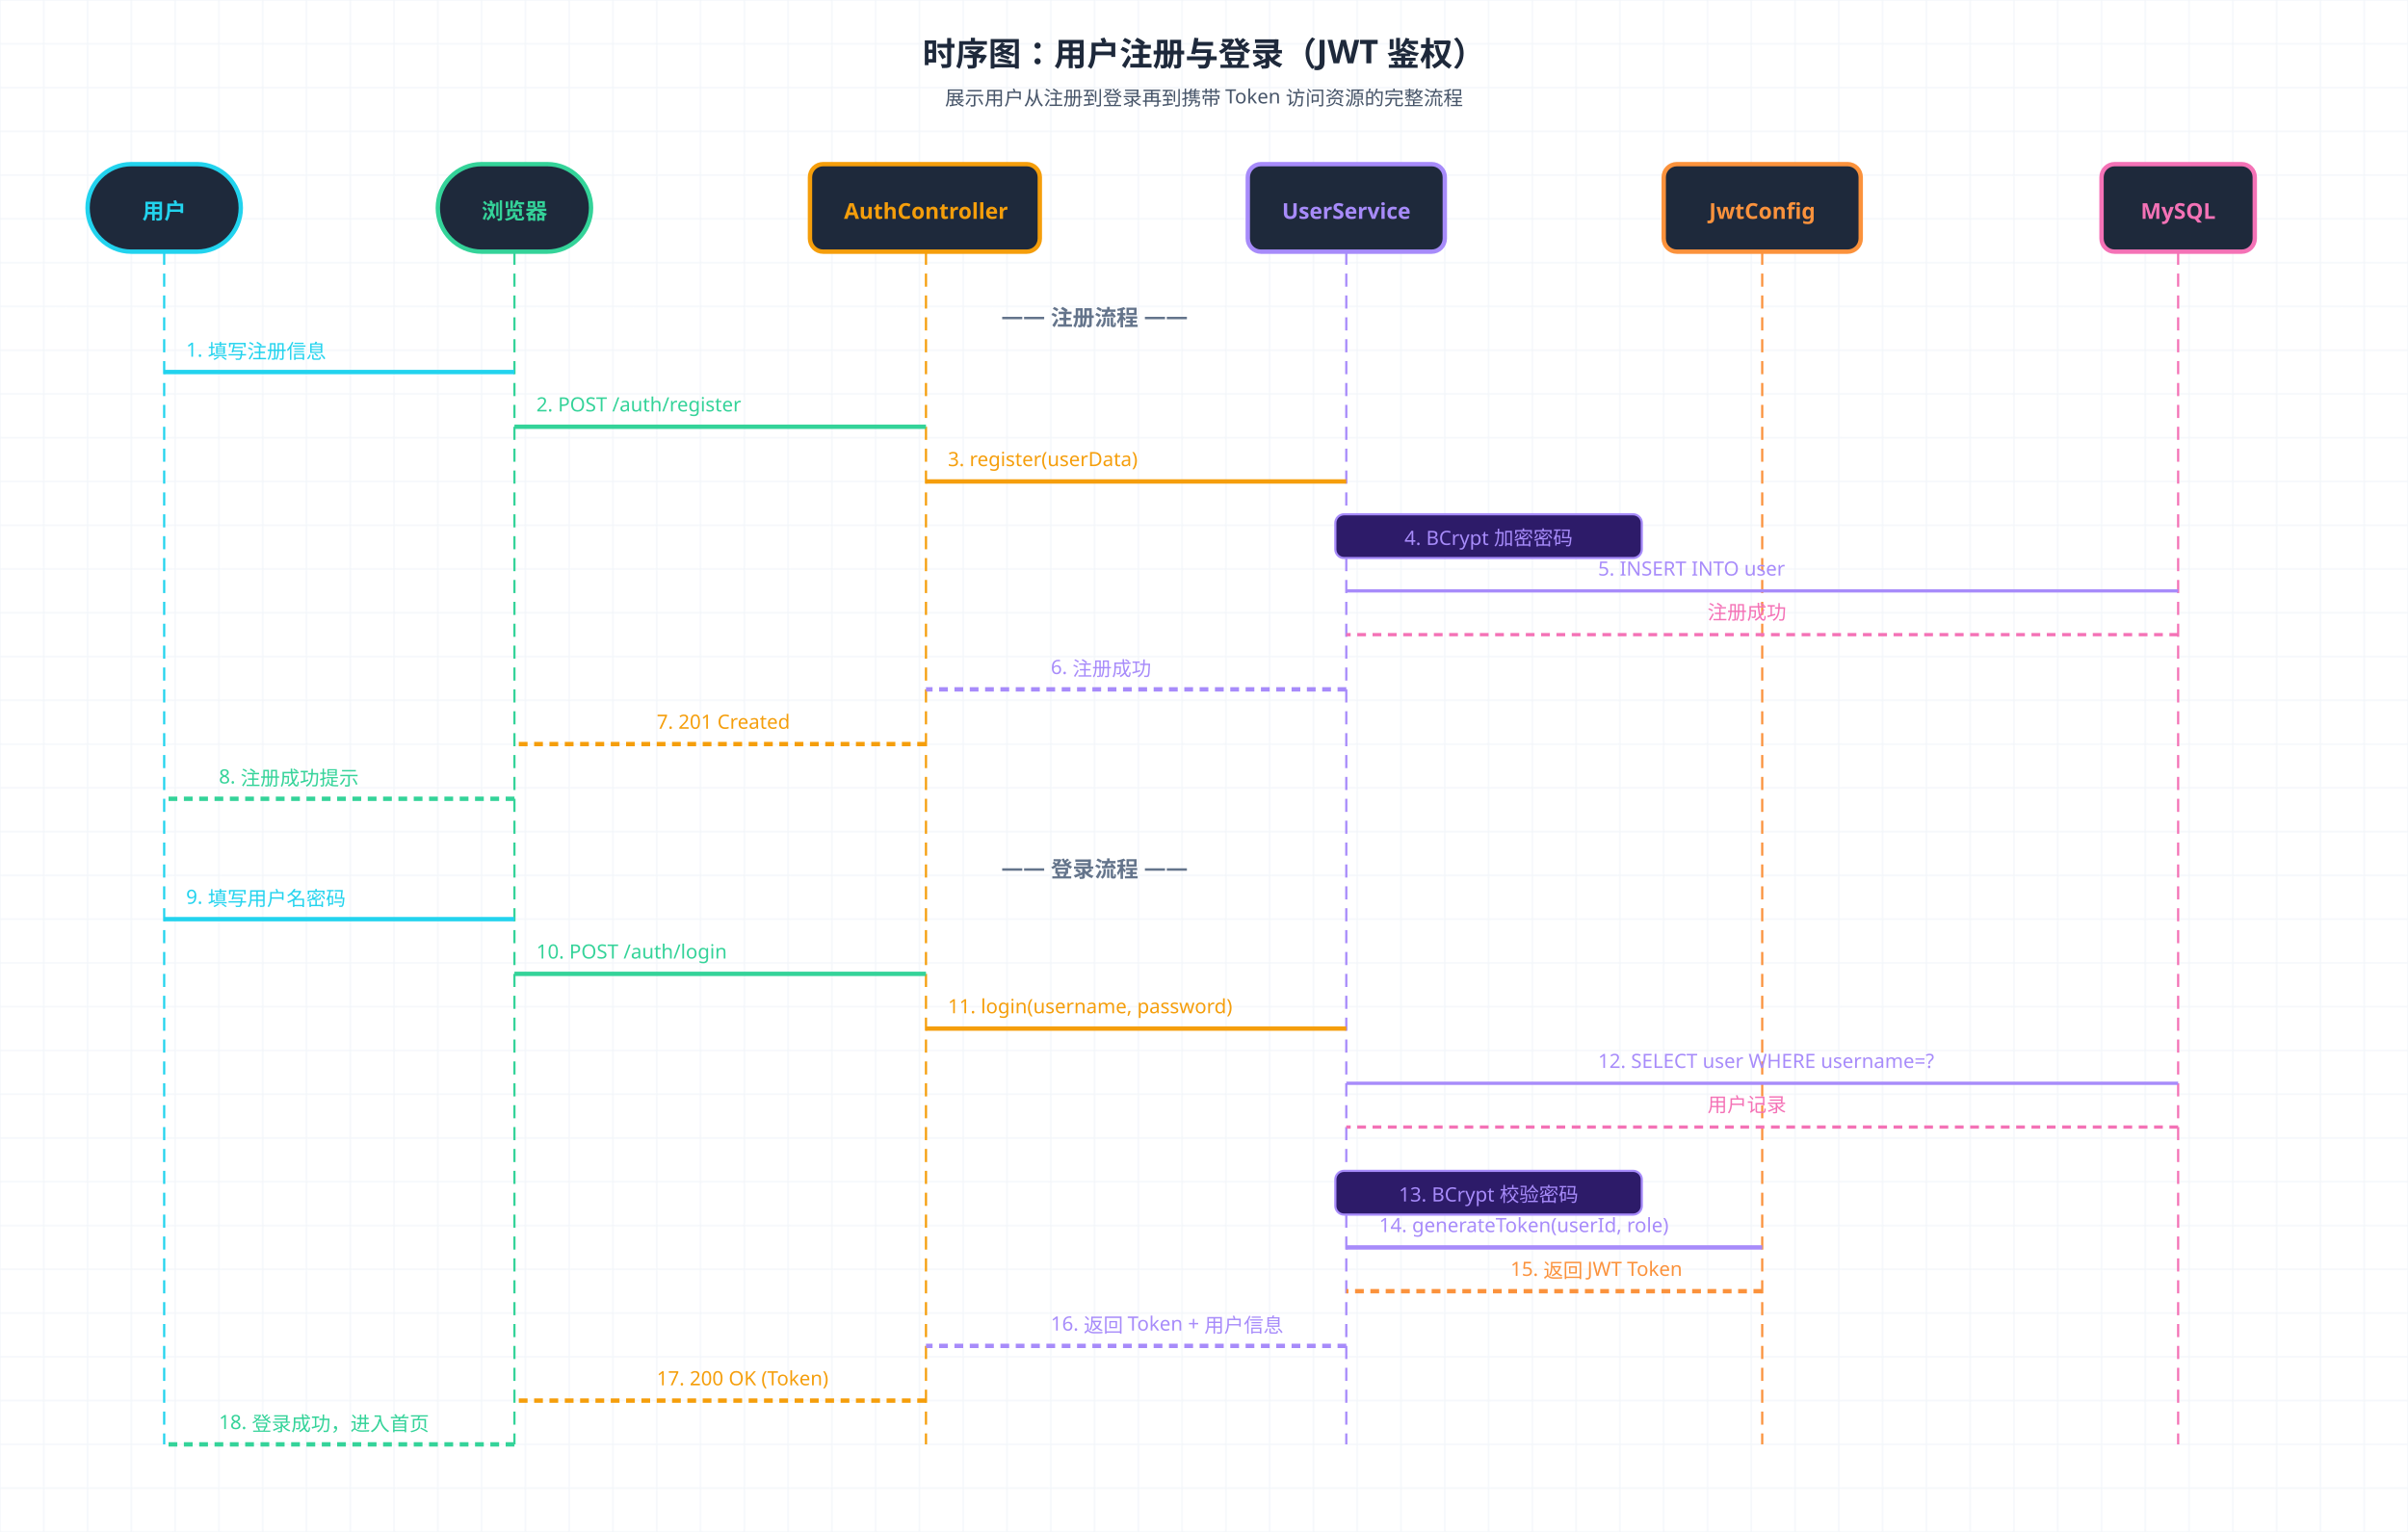
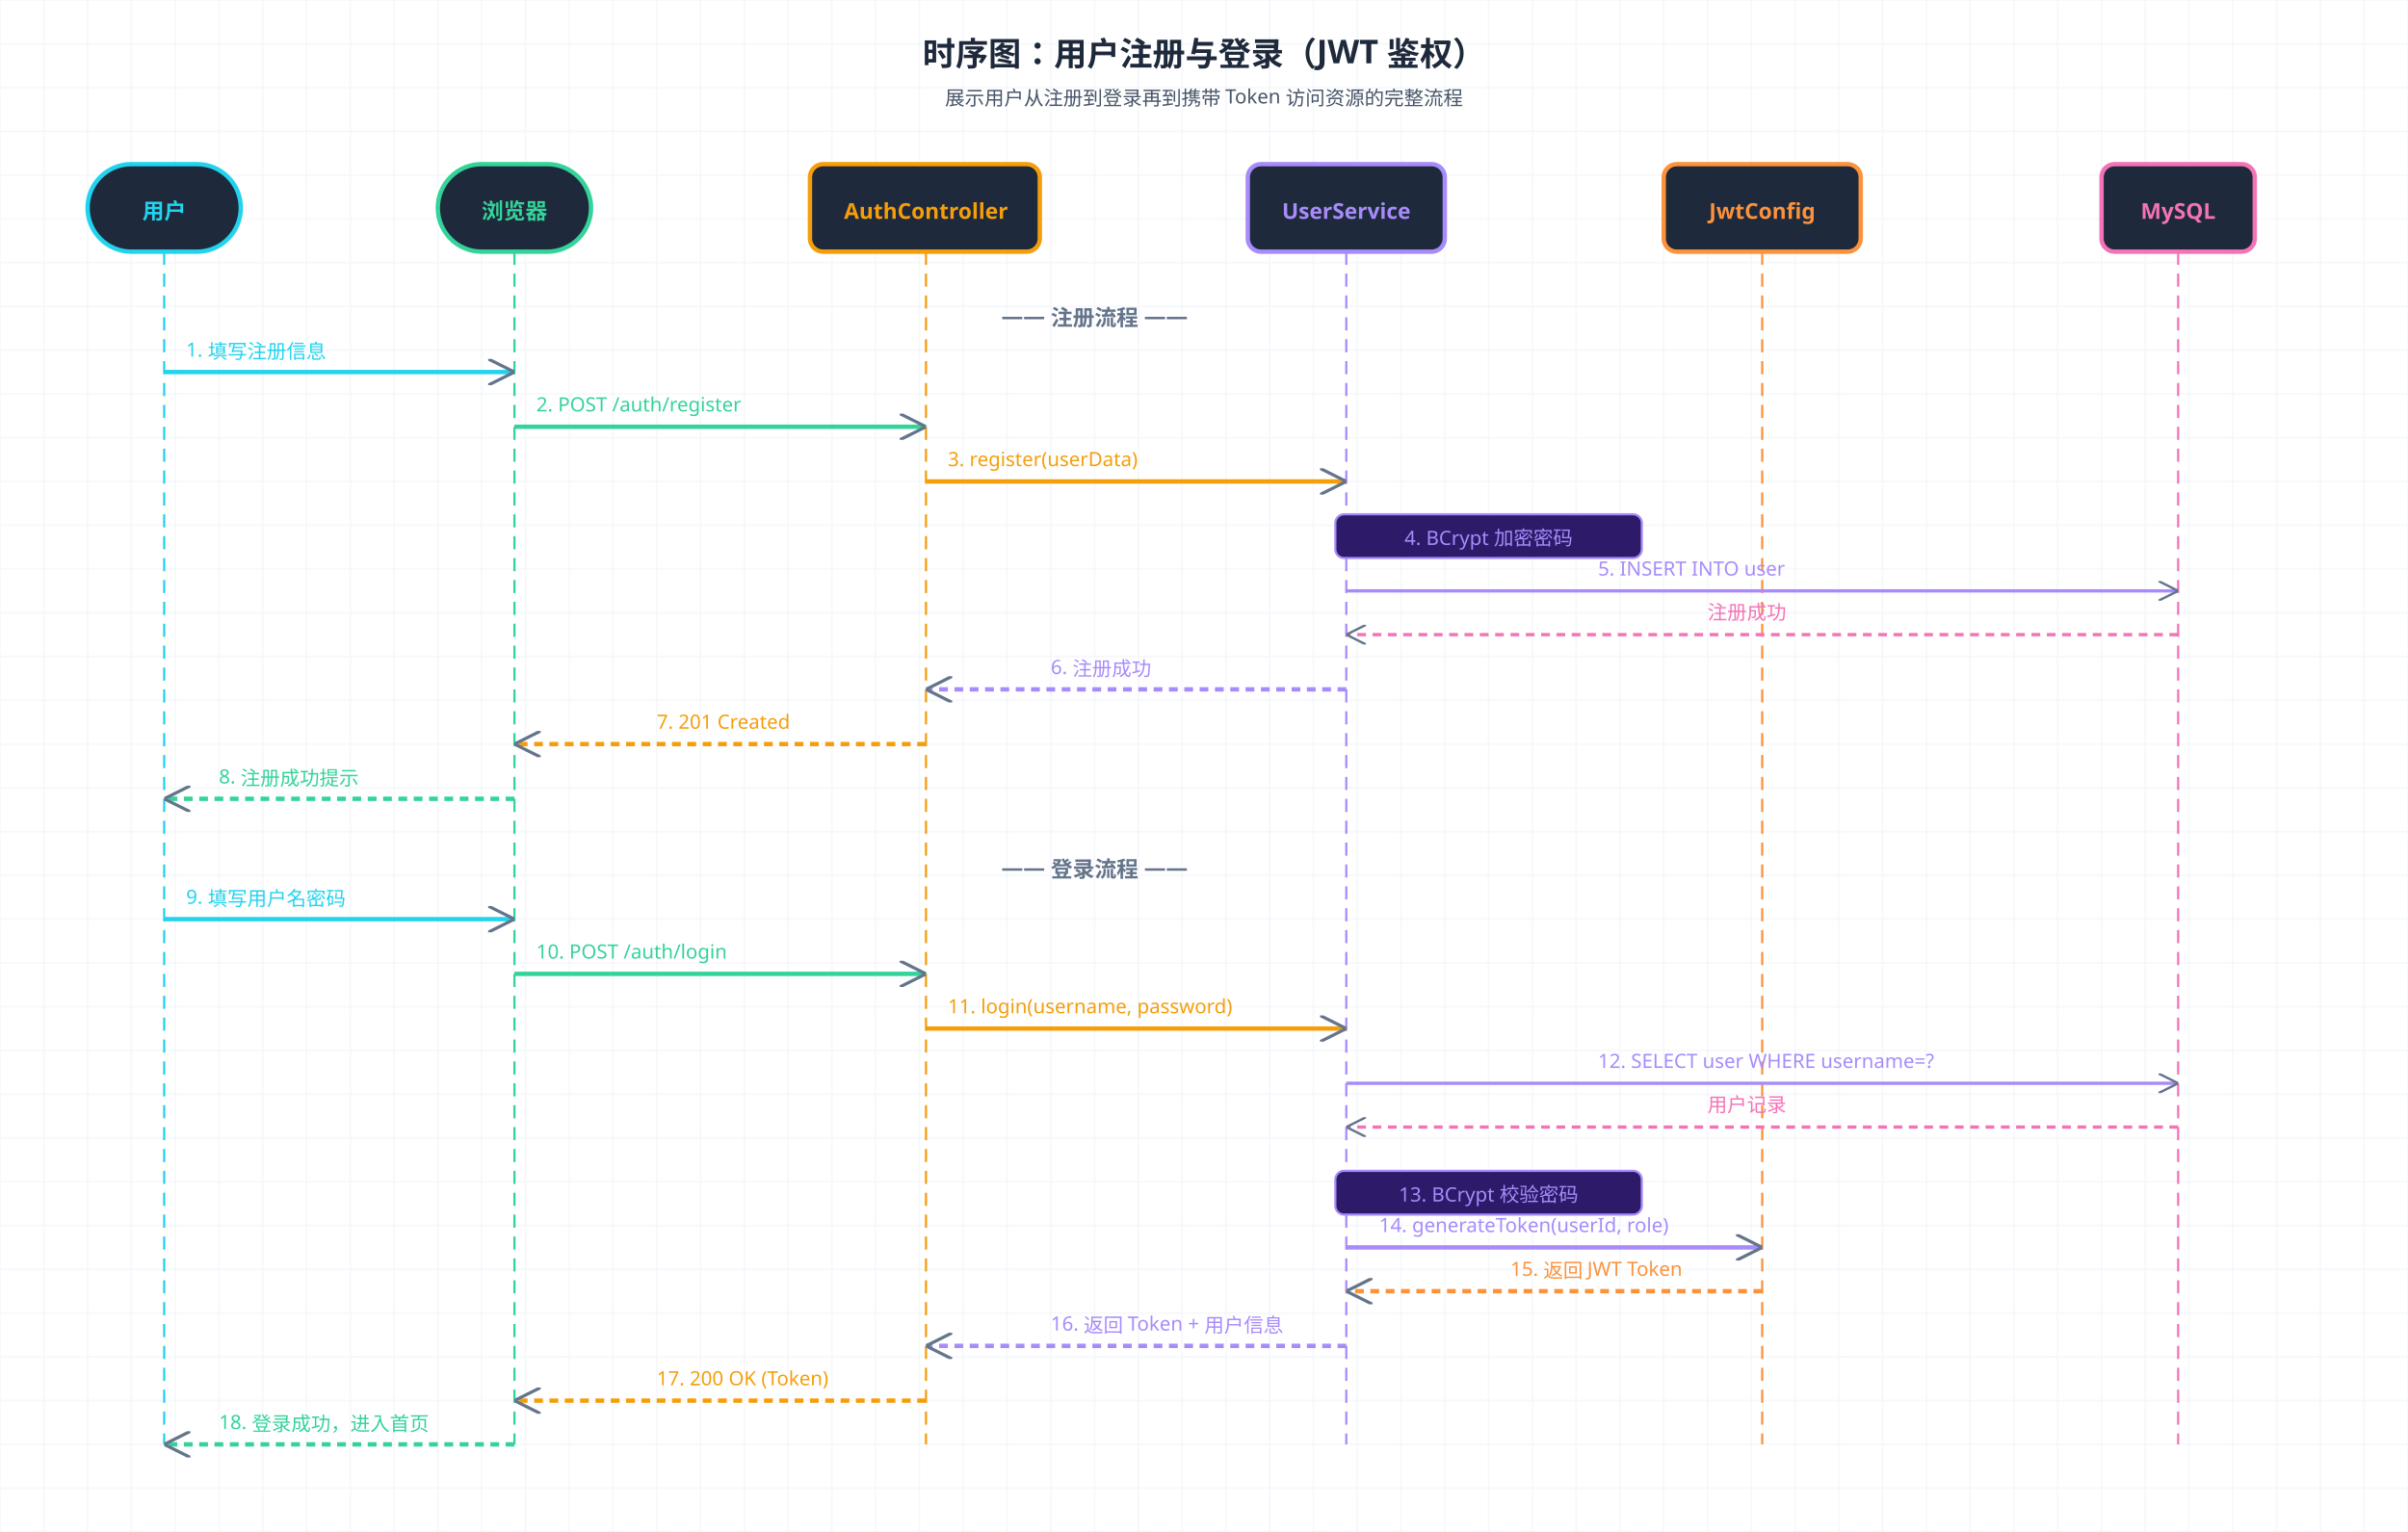
<svg xmlns="http://www.w3.org/2000/svg" viewBox="0 0 1100 700" font-family="Microsoft YaHei, SimHei, sans-serif">
  <defs>
    <pattern id="grid" width="20" height="20" patternUnits="userSpaceOnUse">
      <rect width="20" height="20" fill="none" stroke="#f1f5f9" stroke-width="0.5" />
    </pattern>
+     <marker id="arrow" viewBox="0 0 10 10" refX="10" refY="5" markerWidth="6" markerHeight="6" orient="auto">
+       <path d="M0,0 L10,5 L0,10" fill="none" stroke="#64748b" stroke-width="1.2" />
+     </marker>
  </defs>
  <rect width="100%" height="100%" fill="#ffffff" />
  <rect width="1100" height="700" fill="#ffffff" />
  <rect width="1100" height="700" fill="url(#grid)" />
  <text x="550" y="30" fill="#1e293b" font-size="15" font-weight="700" text-anchor="middle">时序图：用户注册与登录（JWT 鉴权）</text>
  <text x="550" y="48" fill="#475569" font-size="9" text-anchor="middle">展示用户从注册到登录再到携带 Token 访问资源的完整流程</text>
  <rect x="40" y="75" width="70" height="40" rx="20" fill="#1e293b" stroke="#22d3ee" stroke-width="2" />
  <text x="75" y="100" fill="#22d3ee" font-size="10" font-weight="600" text-anchor="middle">用户</text>
  <line x1="75" y1="115" x2="75" y2="660" stroke="#22d3ee" stroke-width="1" stroke-dasharray="6,4" />
  <rect x="200" y="75" width="70" height="40" rx="20" fill="#1e293b" stroke="#34d399" stroke-width="2" />
  <text x="235" y="100" fill="#34d399" font-size="10" font-weight="600" text-anchor="middle">浏览器</text>
  <line x1="235" y1="115" x2="235" y2="660" stroke="#34d399" stroke-width="1" stroke-dasharray="6,4" />
  <rect x="370" y="75" width="105" height="40" rx="6" fill="#1e293b" stroke="#f59e0b" stroke-width="2" />
  <text x="423" y="100" fill="#f59e0b" font-size="10" font-weight="600" text-anchor="middle">AuthController</text>
  <line x1="423" y1="115" x2="423" y2="660" stroke="#f59e0b" stroke-width="1" stroke-dasharray="6,4" />
  <rect x="570" y="75" width="90" height="40" rx="6" fill="#1e293b" stroke="#a78bfa" stroke-width="2" />
  <text x="615" y="100" fill="#a78bfa" font-size="10" font-weight="600" text-anchor="middle">UserService</text>
  <line x1="615" y1="115" x2="615" y2="660" stroke="#a78bfa" stroke-width="1" stroke-dasharray="6,4" />
  <rect x="760" y="75" width="90" height="40" rx="6" fill="#1e293b" stroke="#fb923c" stroke-width="2" />
  <text x="805" y="100" fill="#fb923c" font-size="10" font-weight="600" text-anchor="middle">JwtConfig</text>
  <line x1="805" y1="115" x2="805" y2="660" stroke="#fb923c" stroke-width="1" stroke-dasharray="6,4" />
  <rect x="960" y="75" width="70" height="40" rx="6" fill="#1e293b" stroke="#f472b6" stroke-width="2" />
  <text x="995" y="100" fill="#f472b6" font-size="10" font-weight="600" text-anchor="middle">MySQL</text>
  <line x1="995" y1="115" x2="995" y2="660" stroke="#f472b6" stroke-width="1" stroke-dasharray="6,4" />
  <text x="500" y="148" fill="#64748b" font-size="10" font-weight="600" text-anchor="middle">—— 注册流程 ——</text>
  <line x1="75" y1="170" x2="235" y2="170" stroke="#22d3ee" stroke-width="2" marker-end="url(#arrow)" />
  <text x="85" y="163" fill="#22d3ee" font-size="9">1. 填写注册信息</text>
  <line x1="235" y1="195" x2="423" y2="195" stroke="#34d399" stroke-width="2" marker-end="url(#arrow)" />
  <text x="245" y="188" fill="#34d399" font-size="9">2. POST /auth/register</text>
  <line x1="423" y1="220" x2="615" y2="220" stroke="#f59e0b" stroke-width="2" marker-end="url(#arrow)" />
  <text x="433" y="213" fill="#f59e0b" font-size="9">3. register(userData)</text>
  <rect x="610" y="235" width="140" height="20" rx="4" fill="#2d1b69" stroke="#a78bfa" stroke-width="1" />
  <text x="680" y="249" fill="#a78bfa" font-size="9" text-anchor="middle">4. BCrypt 加密密码</text>
  <line x1="615" y1="270" x2="995" y2="270" stroke="#a78bfa" stroke-width="1.5" marker-end="url(#arrow)" />
  <text x="730" y="263" fill="#a78bfa" font-size="9">5. INSERT INTO user</text>
  <line x1="995" y1="290" x2="615" y2="290" stroke="#f472b6" stroke-width="1.5" stroke-dasharray="4,3" marker-end="url(#arrow)" />
  <text x="780" y="283" fill="#f472b6" font-size="9">注册成功</text>
  <line x1="615" y1="315" x2="423" y2="315" stroke="#a78bfa" stroke-width="2" stroke-dasharray="4,3" marker-end="url(#arrow)" />
  <text x="480" y="308" fill="#a78bfa" font-size="9">6. 注册成功</text>
  <line x1="423" y1="340" x2="235" y2="340" stroke="#f59e0b" stroke-width="2" stroke-dasharray="4,3" marker-end="url(#arrow)" />
  <text x="300" y="333" fill="#f59e0b" font-size="9">7. 201 Created</text>
  <line x1="235" y1="365" x2="75" y2="365" stroke="#34d399" stroke-width="2" stroke-dasharray="4,3" marker-end="url(#arrow)" />
  <text x="100" y="358" fill="#34d399" font-size="9">8. 注册成功提示</text>
  <text x="500" y="400" fill="#64748b" font-size="10" font-weight="600" text-anchor="middle">—— 登录流程 ——</text>
  <line x1="75" y1="420" x2="235" y2="420" stroke="#22d3ee" stroke-width="2" marker-end="url(#arrow)" />
  <text x="85" y="413" fill="#22d3ee" font-size="9">9. 填写用户名密码</text>
  <line x1="235" y1="445" x2="423" y2="445" stroke="#34d399" stroke-width="2" marker-end="url(#arrow)" />
  <text x="245" y="438" fill="#34d399" font-size="9">10. POST /auth/login</text>
  <line x1="423" y1="470" x2="615" y2="470" stroke="#f59e0b" stroke-width="2" marker-end="url(#arrow)" />
  <text x="433" y="463" fill="#f59e0b" font-size="9">11. login(username, password)</text>
  <line x1="615" y1="495" x2="995" y2="495" stroke="#a78bfa" stroke-width="1.5" marker-end="url(#arrow)" />
  <text x="730" y="488" fill="#a78bfa" font-size="9">12. SELECT user WHERE username=?</text>
  <line x1="995" y1="515" x2="615" y2="515" stroke="#f472b6" stroke-width="1.5" stroke-dasharray="4,3" marker-end="url(#arrow)" />
  <text x="780" y="508" fill="#f472b6" font-size="9">用户记录</text>
  <rect x="610" y="535" width="140" height="20" rx="4" fill="#2d1b69" stroke="#a78bfa" stroke-width="1" />
  <text x="680" y="549" fill="#a78bfa" font-size="9" text-anchor="middle">13. BCrypt 校验密码</text>
  <line x1="615" y1="570" x2="805" y2="570" stroke="#a78bfa" stroke-width="2" marker-end="url(#arrow)" />
  <text x="630" y="563" fill="#a78bfa" font-size="9">14. generateToken(userId, role)</text>
  <line x1="805" y1="590" x2="615" y2="590" stroke="#fb923c" stroke-width="2" stroke-dasharray="4,3" marker-end="url(#arrow)" />
  <text x="690" y="583" fill="#fb923c" font-size="9">15. 返回 JWT Token</text>
  <line x1="615" y1="615" x2="423" y2="615" stroke="#a78bfa" stroke-width="2" stroke-dasharray="4,3" marker-end="url(#arrow)" />
  <text x="480" y="608" fill="#a78bfa" font-size="9">16. 返回 Token + 用户信息</text>
  <line x1="423" y1="640" x2="235" y2="640" stroke="#f59e0b" stroke-width="2" stroke-dasharray="4,3" marker-end="url(#arrow)" />
  <text x="300" y="633" fill="#f59e0b" font-size="9">17. 200 OK (Token)</text>
  <line x1="235" y1="660" x2="75" y2="660" stroke="#34d399" stroke-width="2" stroke-dasharray="4,3" marker-end="url(#arrow)" />
  <text x="100" y="653" fill="#34d399" font-size="9">18. 登录成功，进入首页</text>
</svg>
